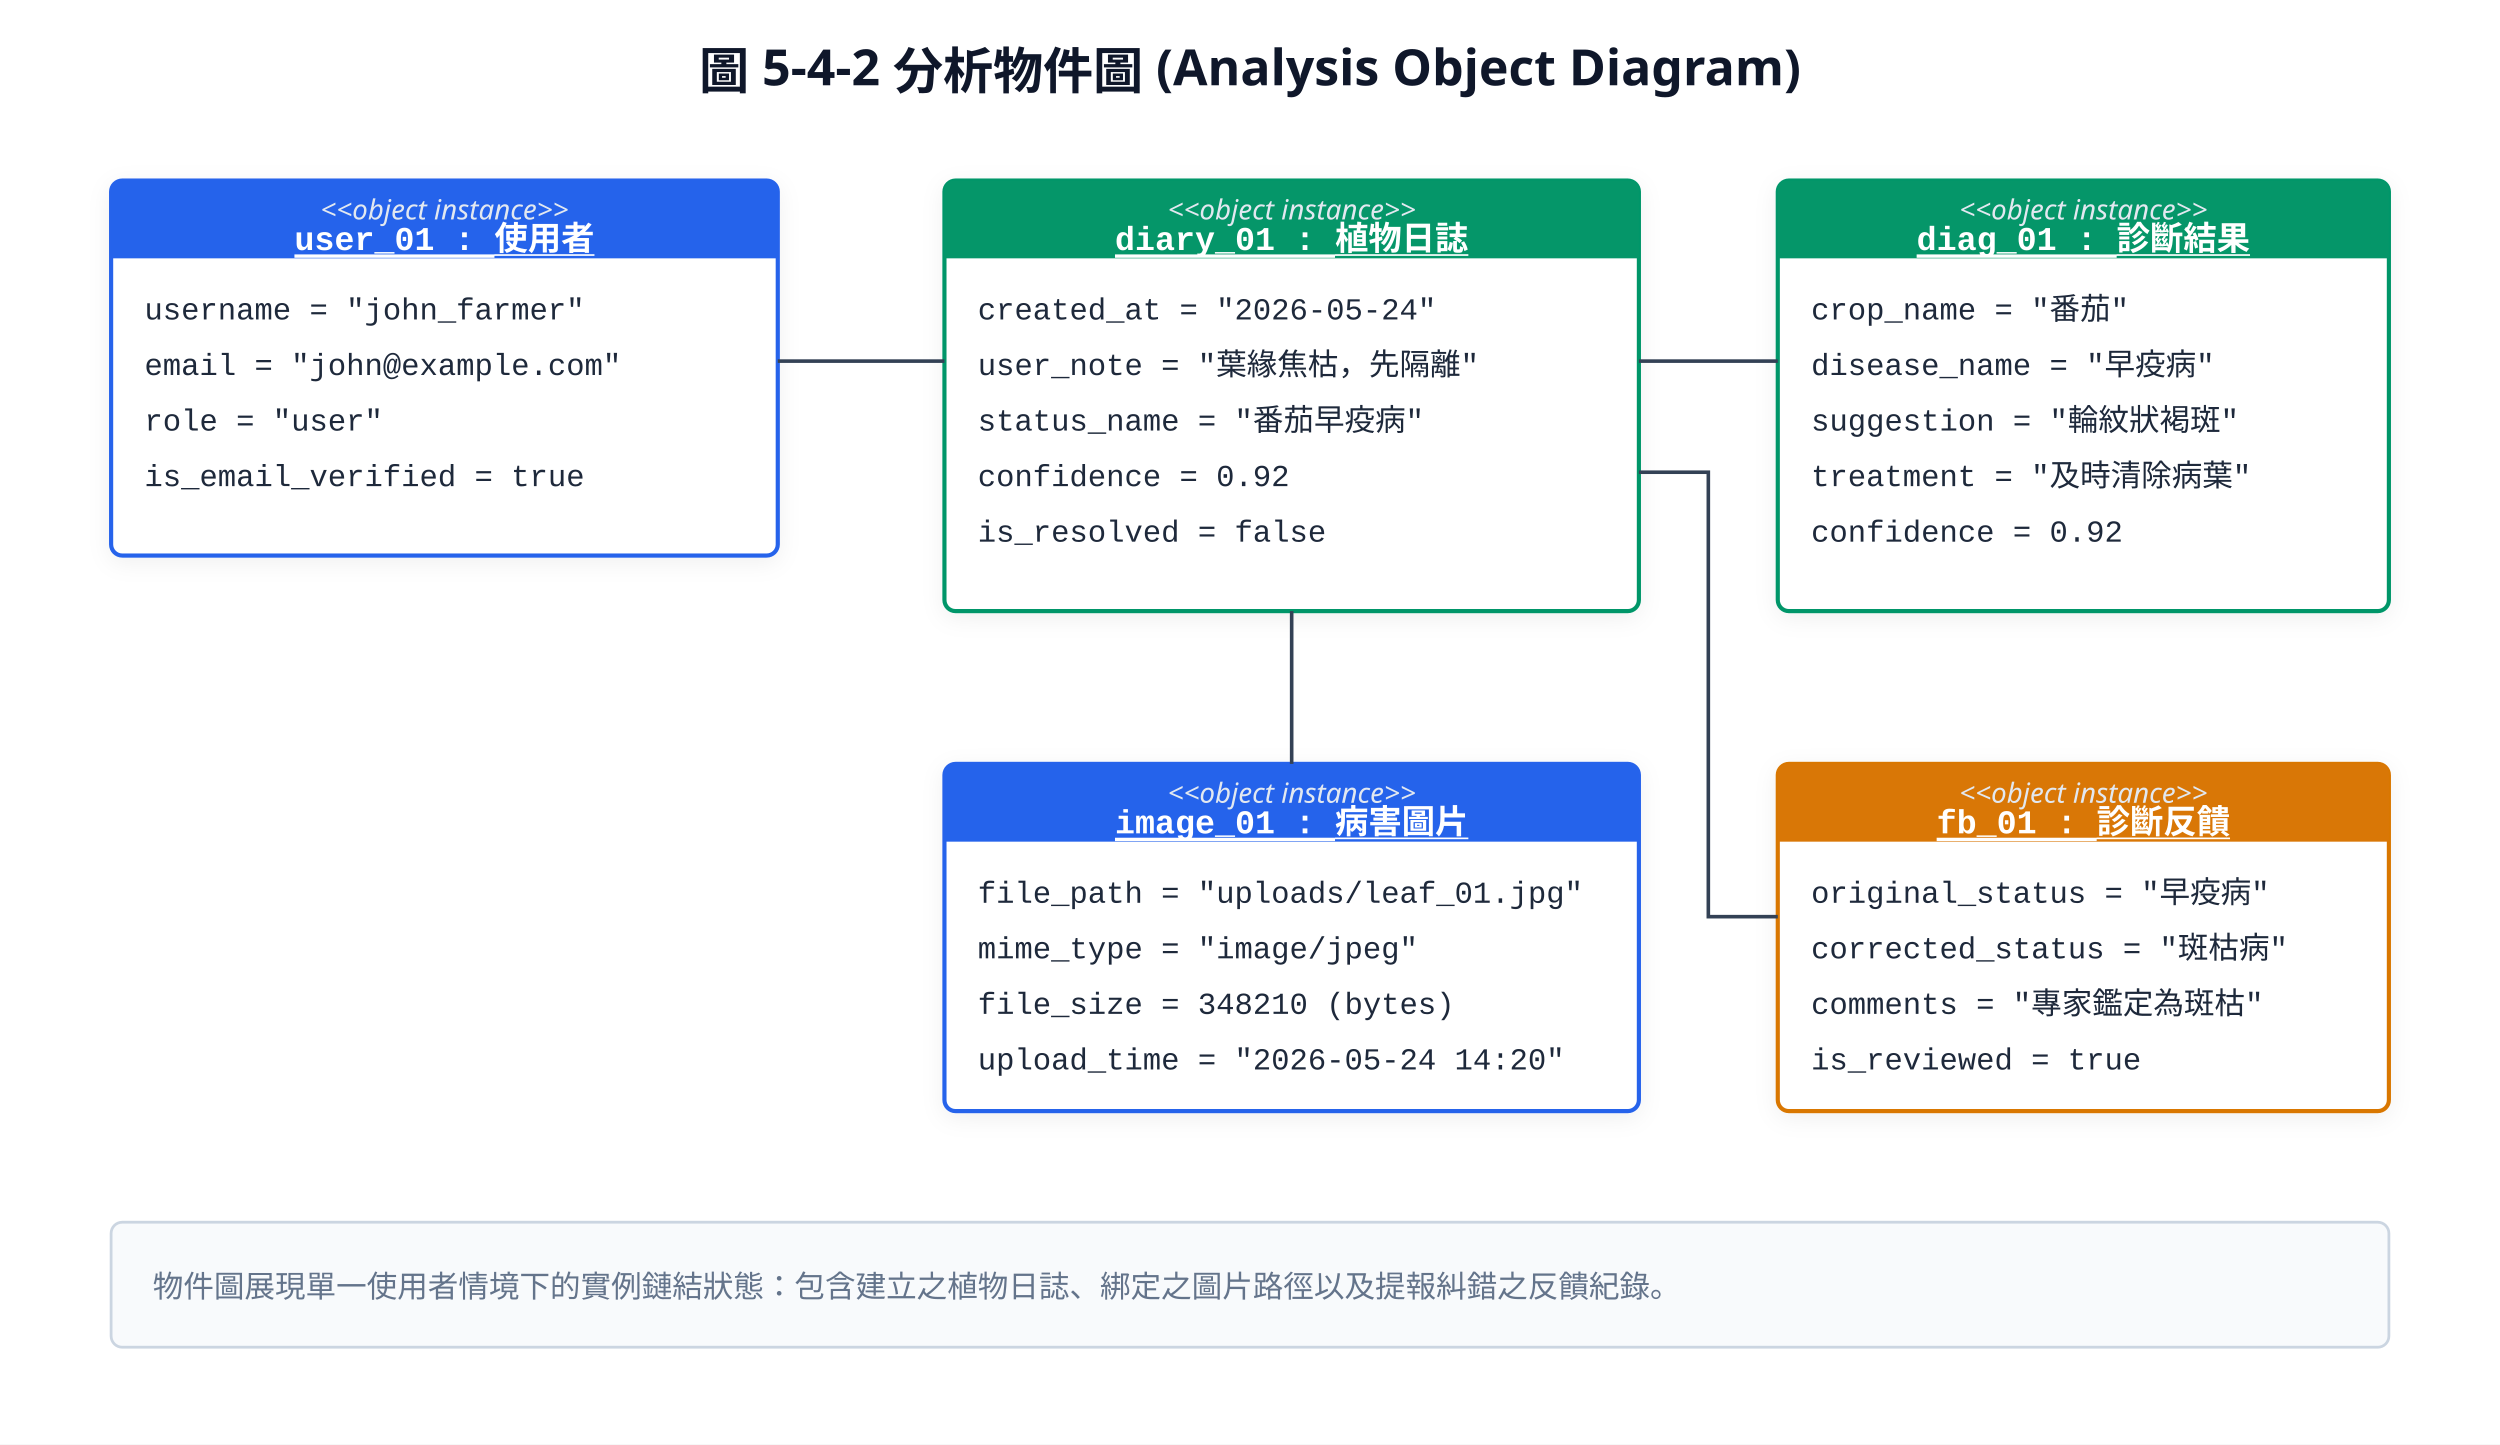
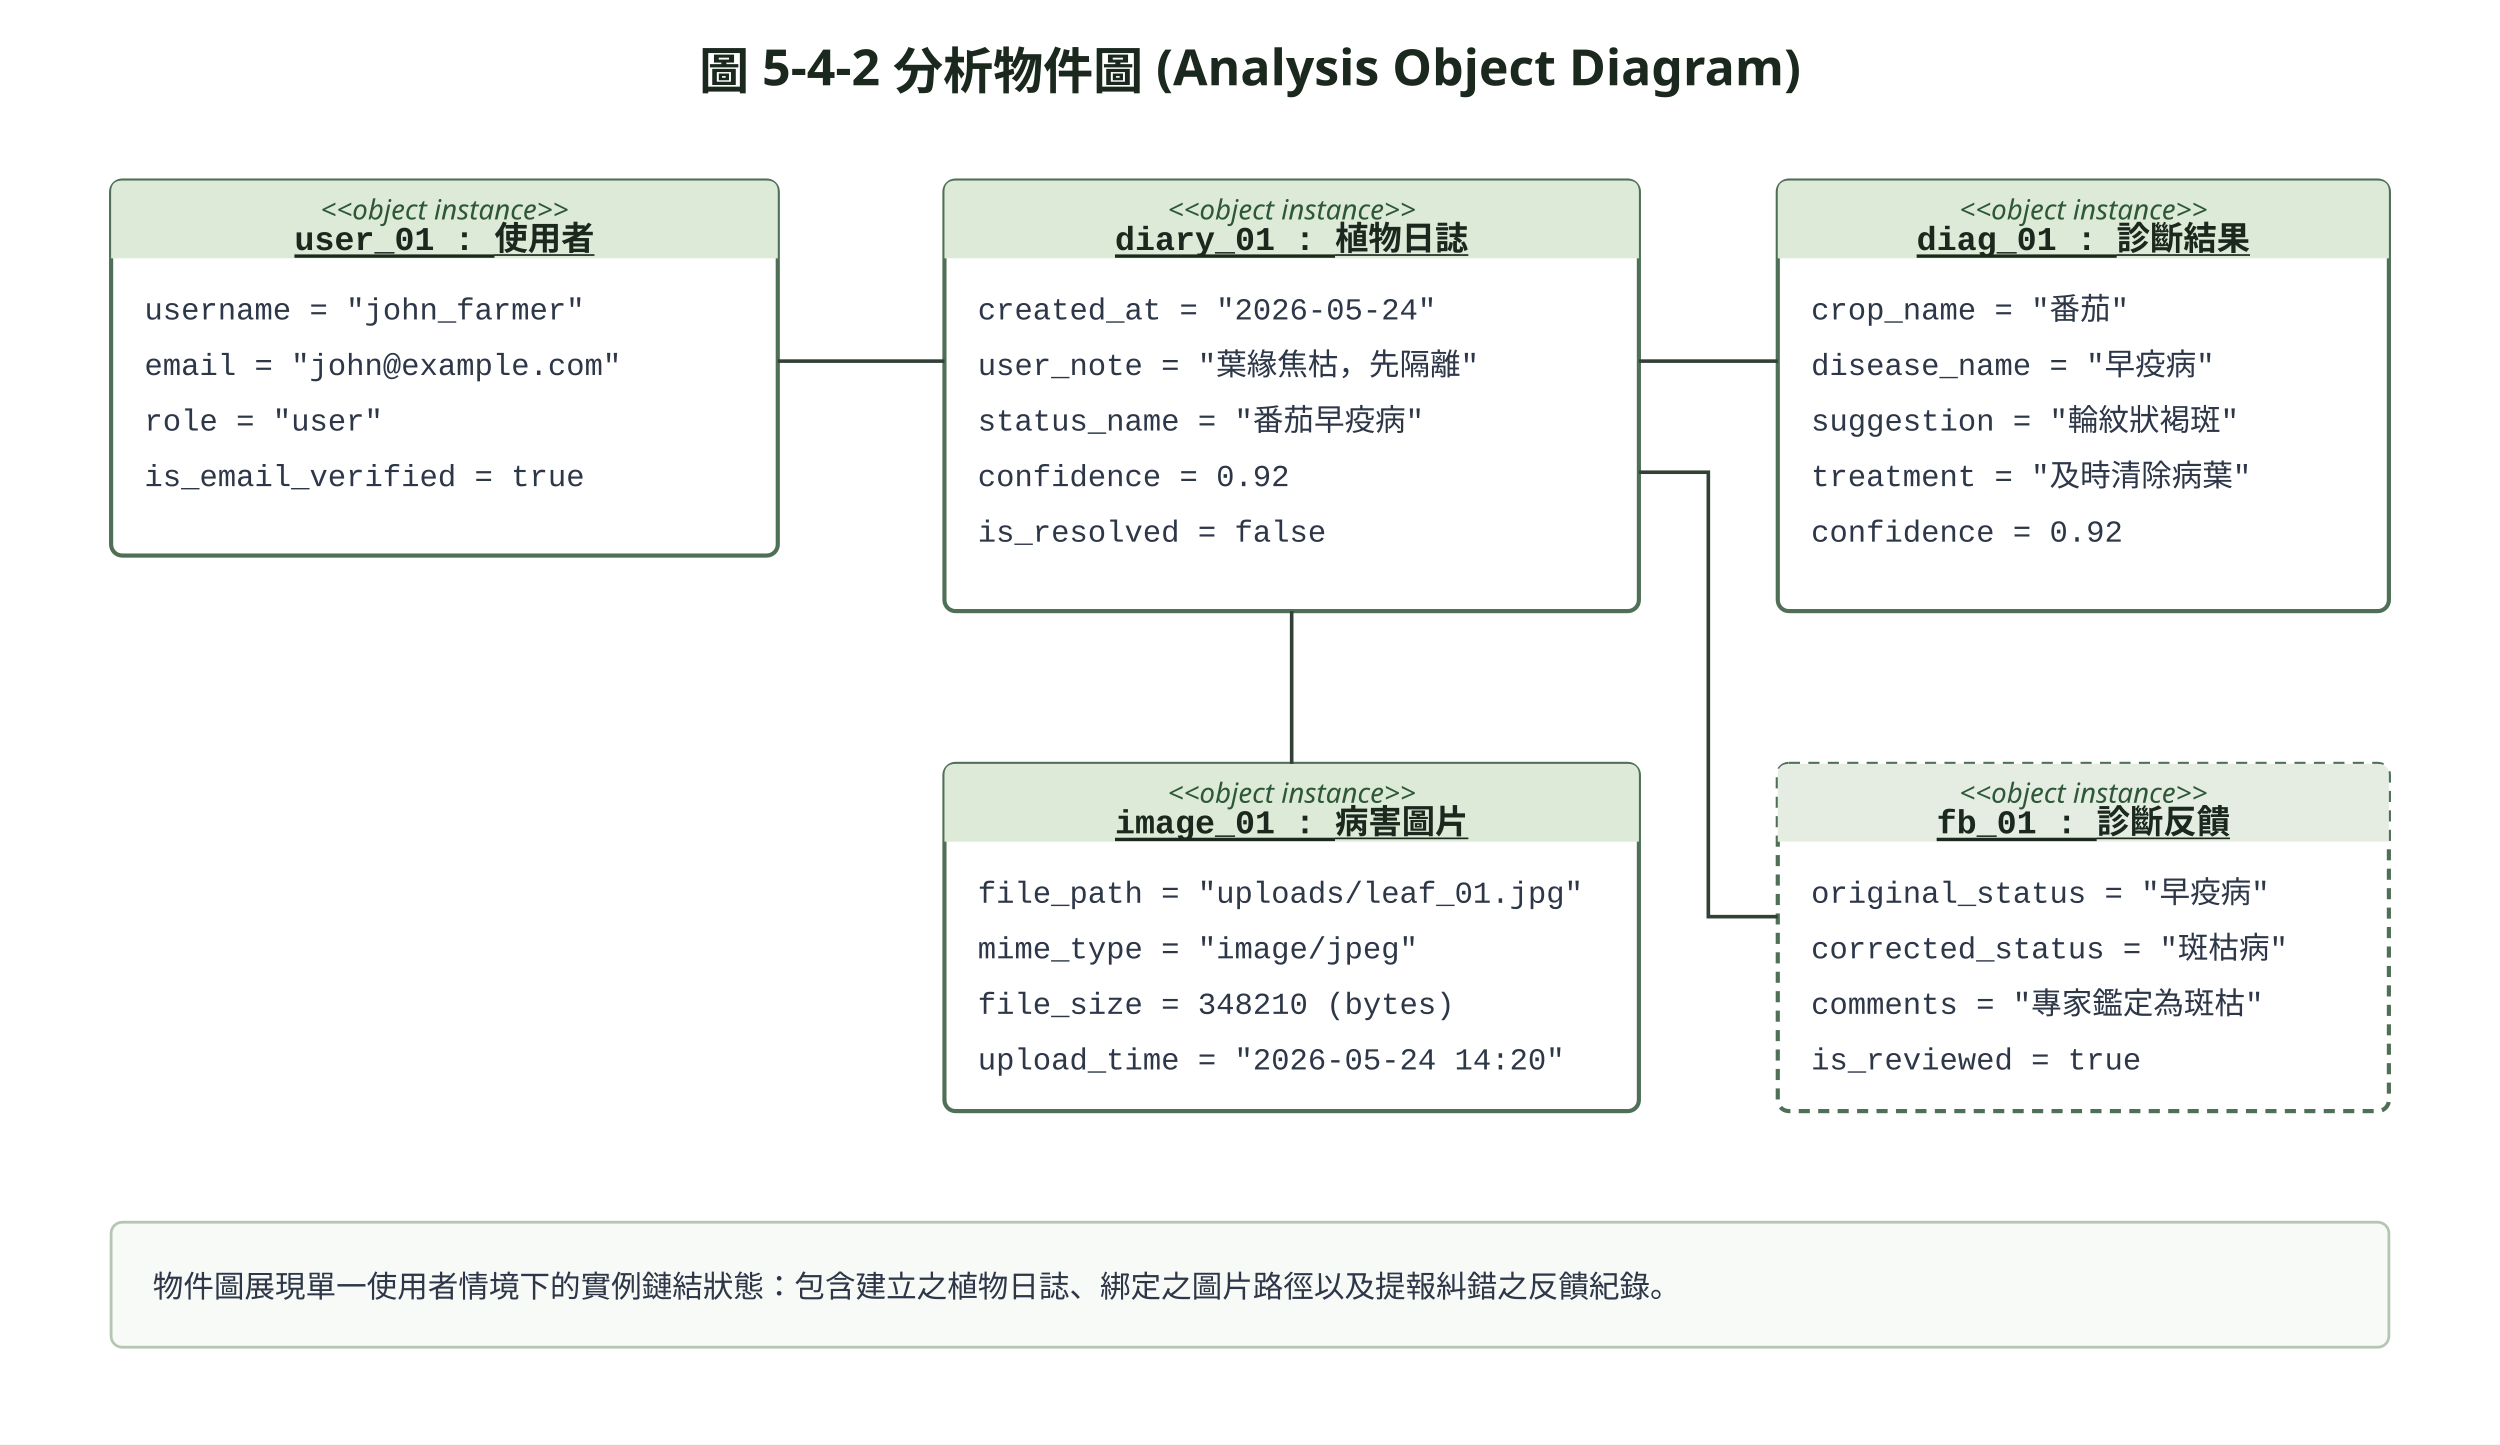
<svg xmlns="http://www.w3.org/2000/svg" viewBox="0 0 900 520" width="900" height="520">
  <defs>
    <style>
-       .title { font-family: 'Microsoft JhengHei', 'PingFang TC', sans-serif; font-size: 18px; font-weight: bold; fill: #0f172a; }
-       .obj-title { font-family: 'Consolas', 'Courier New', monospace; font-size: 12px; font-weight: bold; text-decoration: underline; fill: #ffffff; text-anchor: middle; }
-       .stereotype { font-family: 'Microsoft JhengHei', 'PingFang TC', sans-serif; font-size: 10px; font-style: italic; fill: #e2e8f0; text-anchor: middle; }
-       .member-text { font-family: 'Consolas', 'Courier New', monospace; font-size: 11px; fill: #1e293b; }
-       .cardinality { font-family: 'Consolas', monospace; font-size: 11px; font-weight: bold; fill: #334155; }
-       .rel-label { font-family: 'Microsoft JhengHei', sans-serif; font-size: 10px; fill: #64748b; text-anchor: middle; }
+       .title { font-family: 'Microsoft JhengHei', 'PingFang TC', sans-serif; font-size: 18px; font-weight: bold; fill: #1A281E; }
+       .obj-title { font-family: 'Consolas', 'Courier New', monospace; font-size: 12px; font-weight: bold; text-decoration: underline; fill: #1A281E; text-anchor: middle; }
+       .stereotype { font-family: 'Microsoft JhengHei', 'PingFang TC', sans-serif; font-size: 10px; font-style: italic; fill: #2D5837; text-anchor: middle; }
+       .member-text { font-family: 'Consolas', 'Courier New', monospace; font-size: 11px; fill: #2D3748; }
+       .cardinality { font-family: 'Consolas', monospace; font-size: 11px; font-weight: bold; fill: #1A281E; }
+       .rel-label { font-family: 'Microsoft JhengHei', sans-serif; font-size: 10px; fill: #223827; text-anchor: middle; }
      
-       .obj-box { fill: #ffffff; stroke: #2563eb; stroke-width: 1.5; rx: 4; ry: 4; filter: drop-shadow(0 2px 4px rgba(0,0,0,0.06)); }
-       .obj-header { fill: #2563eb; }
+       .obj-box { fill: #FFFFFF; stroke: #4F7057; stroke-width: 1.5; rx: 4; ry: 4; ); }
+       .obj-header { fill: #DDEAD7; }
      
-       .core-box { fill: #ffffff; stroke: #059669; stroke-width: 1.5; rx: 4; ry: 4; filter: drop-shadow(0 2px 4px rgba(0,0,0,0.06)); }
-       .core-header { fill: #059669; }
+       .core-box { fill: #FFFFFF; stroke: #4F7057; stroke-width: 1.8; stroke-width: 1.5; rx: 4; ry: 4; ); }
+       .core-header { fill: #DDEAD7; }

-       .feedback-box { fill: #ffffff; stroke: #d97706; stroke-width: 1.5; rx: 4; ry: 4; filter: drop-shadow(0 2px 4px rgba(0,0,0,0.06)); }
-       .feedback-header { fill: #d97706; }
+       .feedback-box { fill: #FFFFFF; stroke: #4F7057; stroke-dasharray: 4,3; stroke-width: 1.5; rx: 4; ry: 4; ); }
+       .feedback-header { fill: #E5EDE3; }

-       .assoc-line { stroke: #334155; stroke-width: 1.3; fill: none; }
+       .assoc-line { stroke: #334035; stroke-width: 1.3; fill: none; }
    </style>
  </defs>
  <rect width="100%" height="100%" fill="#ffffff" />
  <text x="450" y="32" class="title" text-anchor="middle">圖 5-4-2 分析物件圖 (Analysis Object Diagram)</text>
  <g transform="translate(40, 65)">
    <rect width="240" height="135" class="obj-box" />
    <path d="M 0 4 Q 0 0 4 0 L 236 0 Q 240 0 240 4 L 240 28 L 0 28 Z" class="obj-header" />
    <text x="120" y="14" class="stereotype">&lt;&lt;object instance&gt;&gt;</text>
    <text x="120" y="25" class="obj-title">user_01 : 使用者</text>
    <text x="12" y="50" class="member-text">username = "john_farmer"</text>
    <text x="12" y="70" class="member-text">email = "john@example.com"</text>
    <text x="12" y="90" class="member-text">role = "user"</text>
    <text x="12" y="110" class="member-text">is_email_verified = true</text>
  </g>
  <g transform="translate(340, 65)">
    <rect width="250" height="155" class="core-box" />
    <path d="M 0 4 Q 0 0 4 0 L 246 0 Q 250 0 250 4 L 250 28 L 0 28 Z" class="core-header" />
    <text x="125" y="14" class="stereotype">&lt;&lt;object instance&gt;&gt;</text>
    <text x="125" y="25" class="obj-title">diary_01 : 植物日誌</text>
    <text x="12" y="50" class="member-text">created_at = "2026-05-24"</text>
    <text x="12" y="70" class="member-text">user_note = "葉緣焦枯，先隔離"</text>
    <text x="12" y="90" class="member-text">status_name = "番茄早疫病"</text>
    <text x="12" y="110" class="member-text">confidence = 0.92</text>
    <text x="12" y="130" class="member-text">is_resolved = false</text>
  </g>
  <g transform="translate(640, 65)">
    <rect width="220" height="155" class="core-box" />
    <path d="M 0 4 Q 0 0 4 0 L 216 0 Q 220 0 220 4 L 220 28 L 0 28 Z" class="core-header" />
    <text x="110" y="14" class="stereotype">&lt;&lt;object instance&gt;&gt;</text>
    <text x="110" y="25" class="obj-title">diag_01 : 診斷結果</text>
    <text x="12" y="50" class="member-text">crop_name = "番茄"</text>
    <text x="12" y="70" class="member-text">disease_name = "早疫病"</text>
    <text x="12" y="90" class="member-text">suggestion = "輪紋狀褐斑"</text>
    <text x="12" y="110" class="member-text">treatment = "及時清除病葉"</text>
    <text x="12" y="130" class="member-text">confidence = 0.92</text>
  </g>
  <g transform="translate(340, 275)">
    <rect width="250" height="125" class="obj-box" />
    <path d="M 0 4 Q 0 0 4 0 L 246 0 Q 250 0 250 4 L 250 28 L 0 28 Z" class="obj-header" />
    <text x="125" y="14" class="stereotype">&lt;&lt;object instance&gt;&gt;</text>
    <text x="125" y="25" class="obj-title">image_01 : 病害圖片</text>
    <text x="12" y="50" class="member-text">file_path = "uploads/leaf_01.jpg"</text>
    <text x="12" y="70" class="member-text">mime_type = "image/jpeg"</text>
    <text x="12" y="90" class="member-text">file_size = 348210 (bytes)</text>
    <text x="12" y="110" class="member-text">upload_time = "2026-05-24 14:20"</text>
  </g>
  <g transform="translate(640, 275)">
    <rect width="220" height="125" class="feedback-box" />
    <path d="M 0 4 Q 0 0 4 0 L 216 0 Q 220 0 220 4 L 220 28 L 0 28 Z" class="feedback-header" />
    <text x="110" y="14" class="stereotype">&lt;&lt;object instance&gt;&gt;</text>
    <text x="110" y="25" class="obj-title">fb_01 : 診斷反饋</text>
    <text x="12" y="50" class="member-text">original_status = "早疫病"</text>
    <text x="12" y="70" class="member-text">corrected_status = "斑枯病"</text>
    <text x="12" y="90" class="member-text">comments = "專家鑑定為斑枯"</text>
    <text x="12" y="110" class="member-text">is_reviewed = true</text>
  </g>
  <line x1="280" y1="130" x2="340" y2="130" class="assoc-line" />
  <line x1="590" y1="130" x2="640" y2="130" class="assoc-line" />
  <line x1="465" y1="220" x2="465" y2="275" class="assoc-line" />
  <path d="M 590 170 L 615 170 L 615 330 L 640 330" class="assoc-line" />
  <g transform="translate(40, 440)">
-     <rect width="820" height="45" fill="#f8fafc" stroke="#cbd5e1" rx="4" />
-     <text x="15" y="27" font-family="'Microsoft JhengHei', sans-serif" font-size="11" fill="#64748b">物件圖展現單一使用者情境下的實例鏈結狀態：包含建立之植物日誌、綁定之圖片路徑以及提報糾錯之反饋紀錄。</text>
+     <rect width="820" height="45" fill="#F8FAF7" stroke="#B5C6B3" rx="4" />
+     <text x="15" y="27" font-family="'Microsoft JhengHei', sans-serif" font-size="11" fill="#2D3748">物件圖展現單一使用者情境下的實例鏈結狀態：包含建立之植物日誌、綁定之圖片路徑以及提報糾錯之反饋紀錄。</text>
  </g>
</svg>
